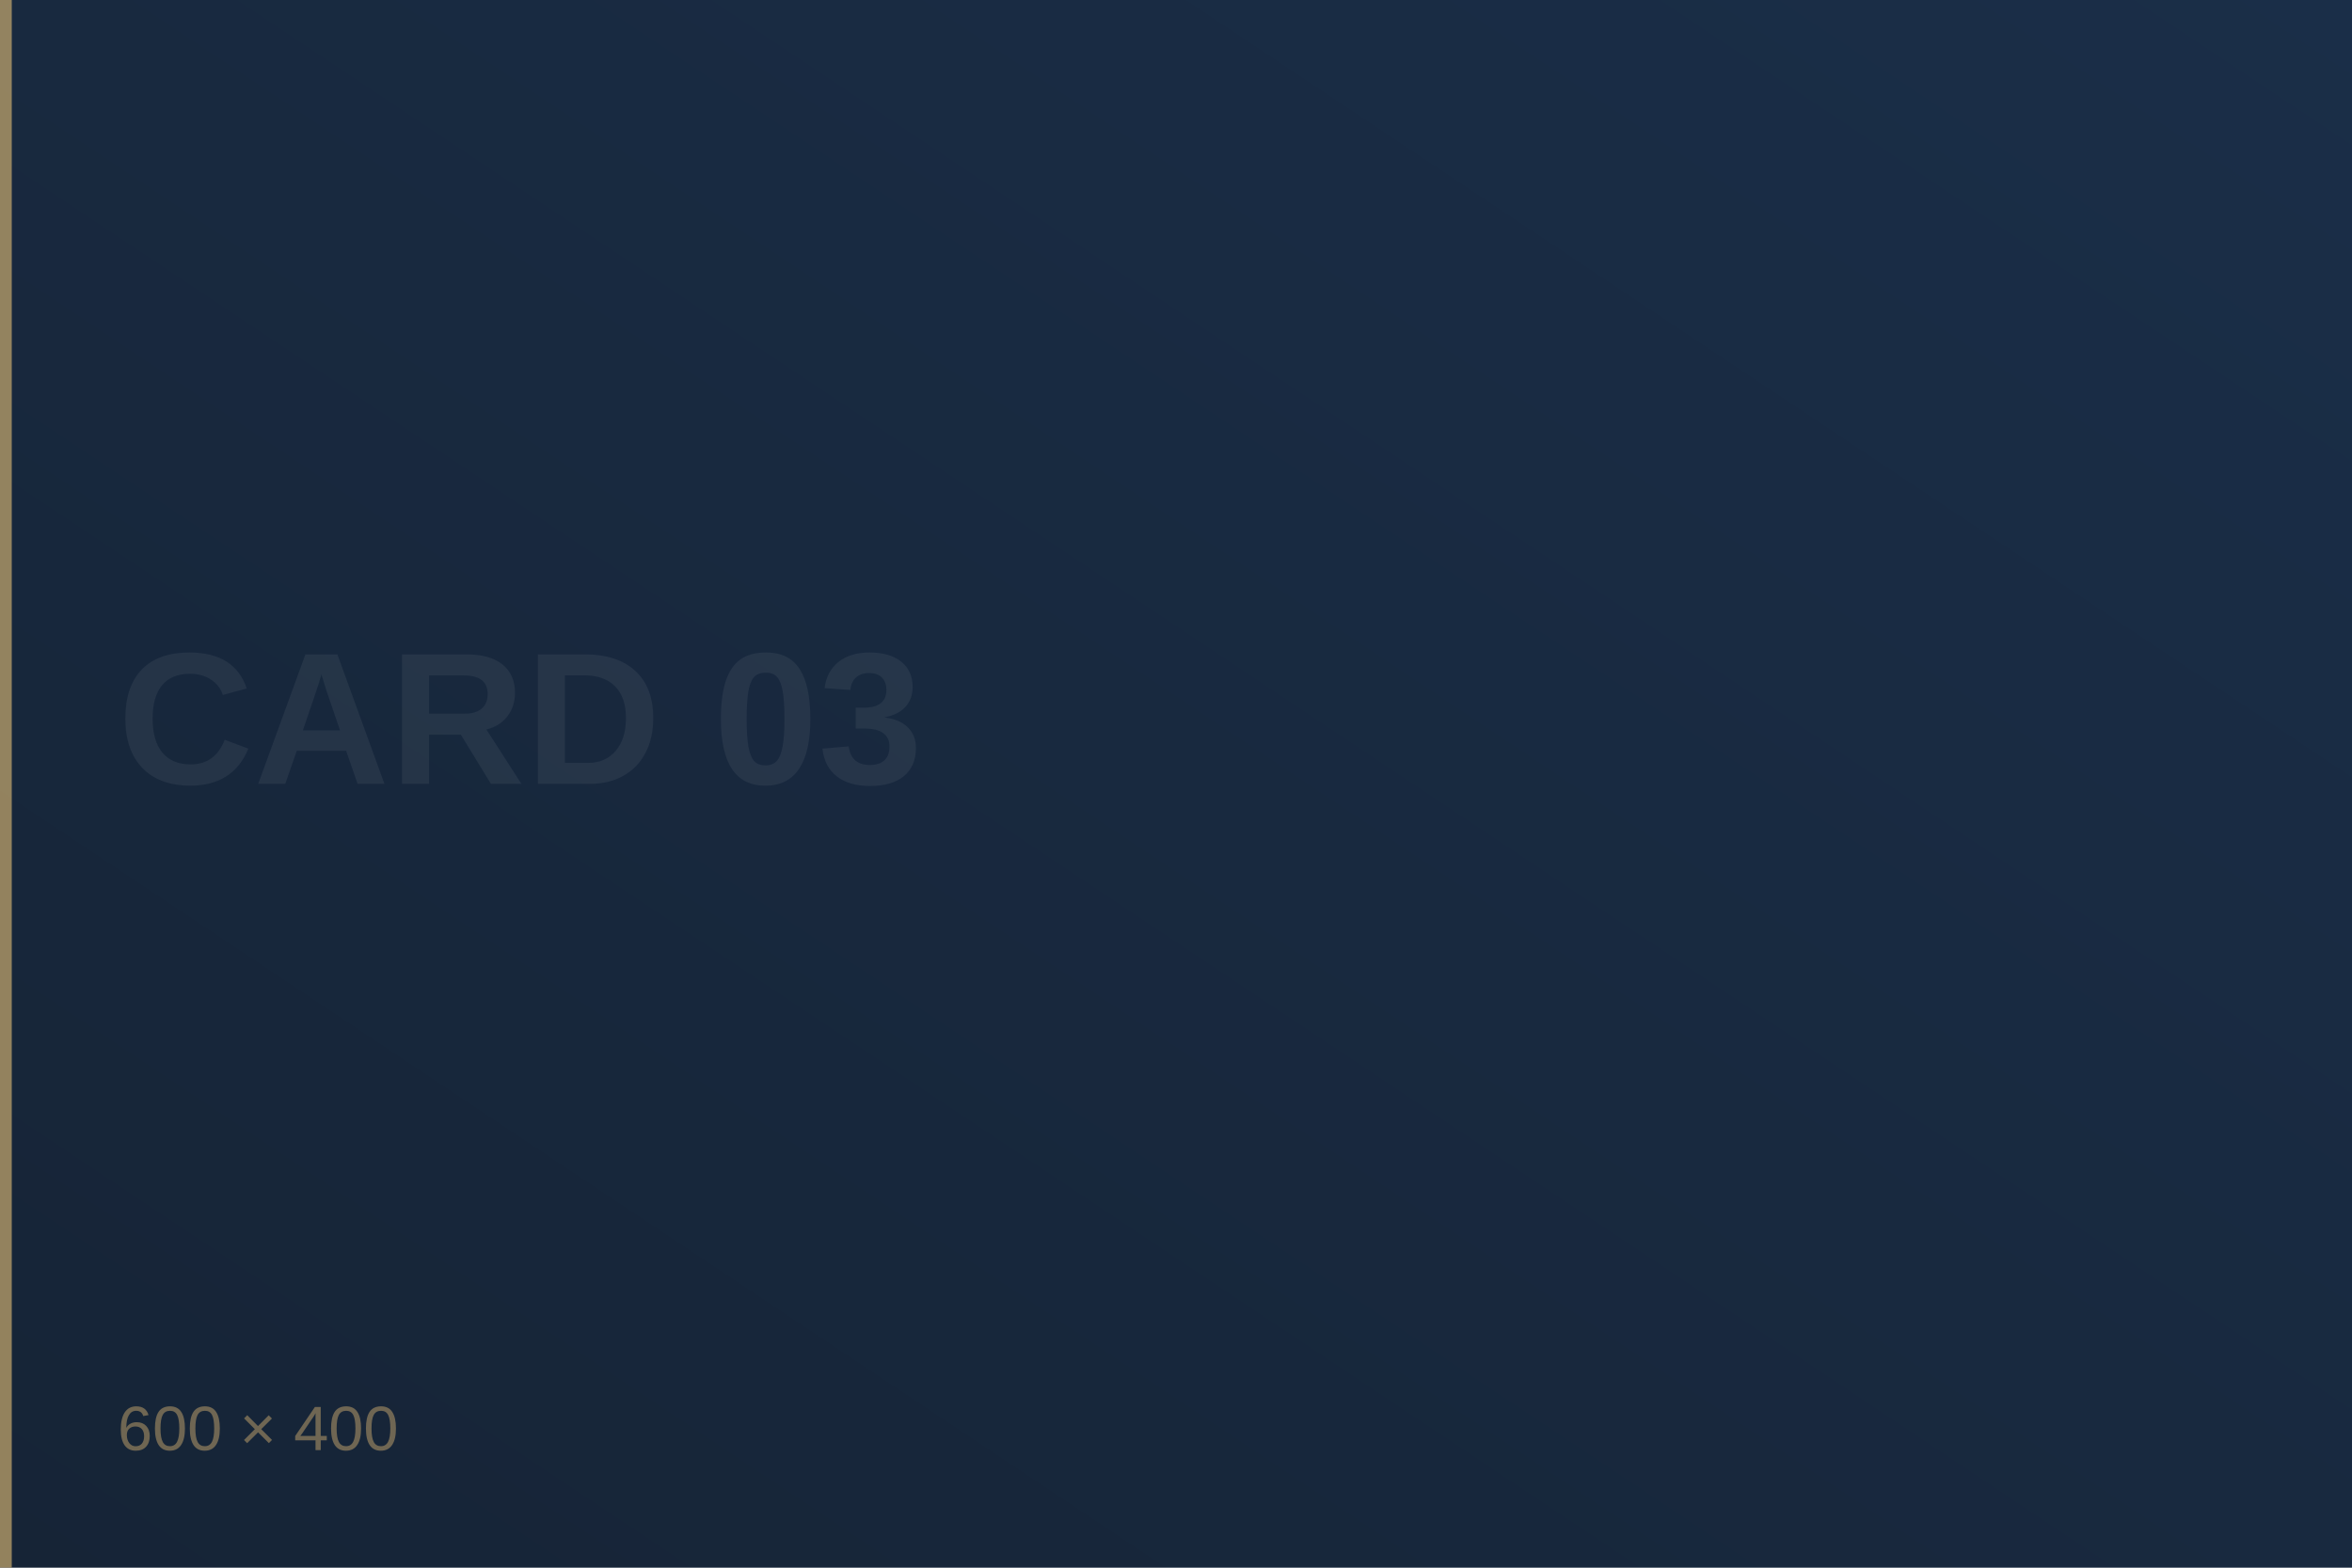
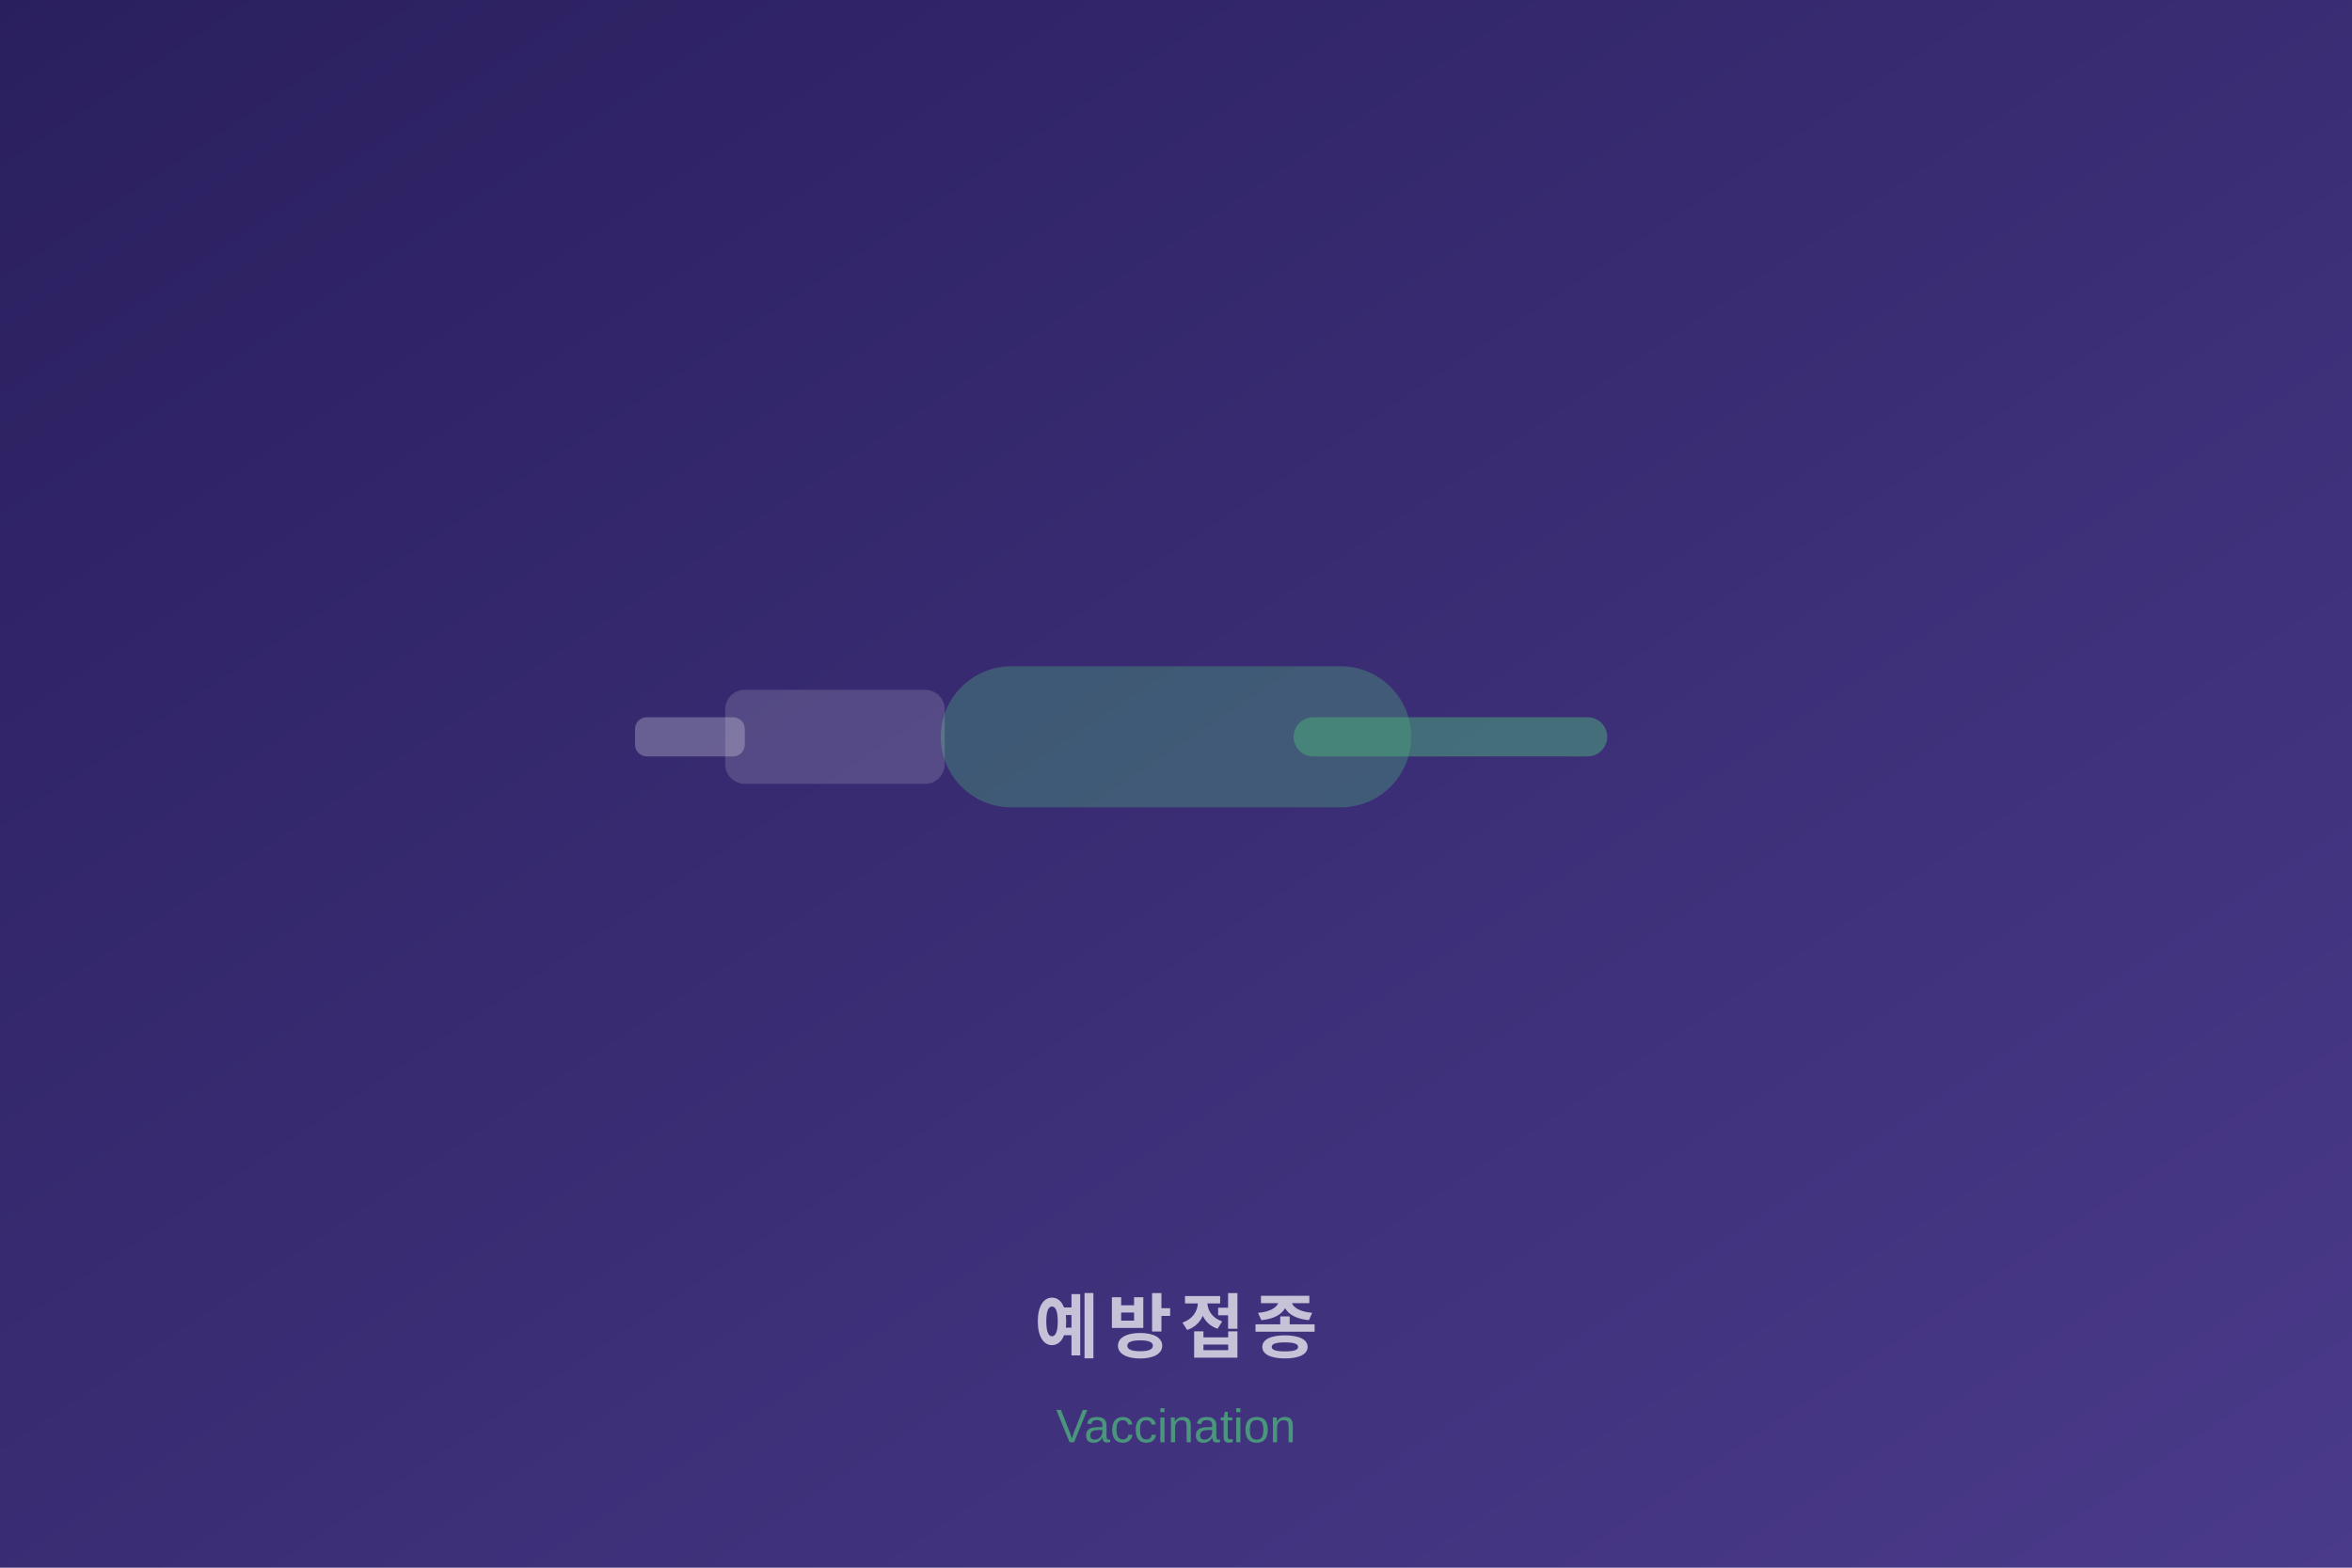
<svg xmlns="http://www.w3.org/2000/svg" viewBox="0 0 600 400" width="600" height="400">
  <defs>
-     <linearGradient id="g" x1="0%" y1="100%" x2="100%" y2="0%">
-       <stop offset="0%" style="stop-color:#162436" />
-       <stop offset="100%" style="stop-color:#1a2e48" />
+     <linearGradient id="g" x1="0%" y1="0%" x2="100%" y2="100%">
+       <stop offset="0%" style="stop-color:#2a1f5e" />
+       <stop offset="100%" style="stop-color:#4a3a8a" />
    </linearGradient>
  </defs>
  <rect width="600" height="400" fill="url(#g)" />
-   <rect x="0" y="0" width="3" height="400" fill="#c8a96e" opacity="0.7" />
-   <text x="30" y="200" font-family="Arial,sans-serif" font-size="48" font-weight="900" fill="rgba(255,255,255,0.06)">CARD 03</text>
-   <text x="30" y="370" font-family="Arial,sans-serif" font-size="16" fill="rgba(200,169,110,0.5)">600 × 400</text>
+   <rect x="240" y="170" width="120" height="36" rx="18" fill="rgba(76,175,125,0.35)" />
+   <rect x="330" y="183" width="80" height="10" rx="5" fill="rgba(76,175,125,0.5)" />
+   <rect x="185" y="176" width="56" height="24" rx="5" fill="rgba(255,255,255,0.15)" />
+   <rect x="162" y="183" width="28" height="10" rx="3" fill="rgba(255,255,255,0.25)" />
+   <text x="300" y="345" font-family="Arial,sans-serif" font-size="18" font-weight="700" fill="rgba(255,255,255,0.7)" text-anchor="middle" letter-spacing="2">예방접종</text>
+   <text x="300" y="368" font-family="Arial,sans-serif" font-size="12" fill="rgba(76,175,125,0.8)" text-anchor="middle">Vaccination</text>
</svg>
